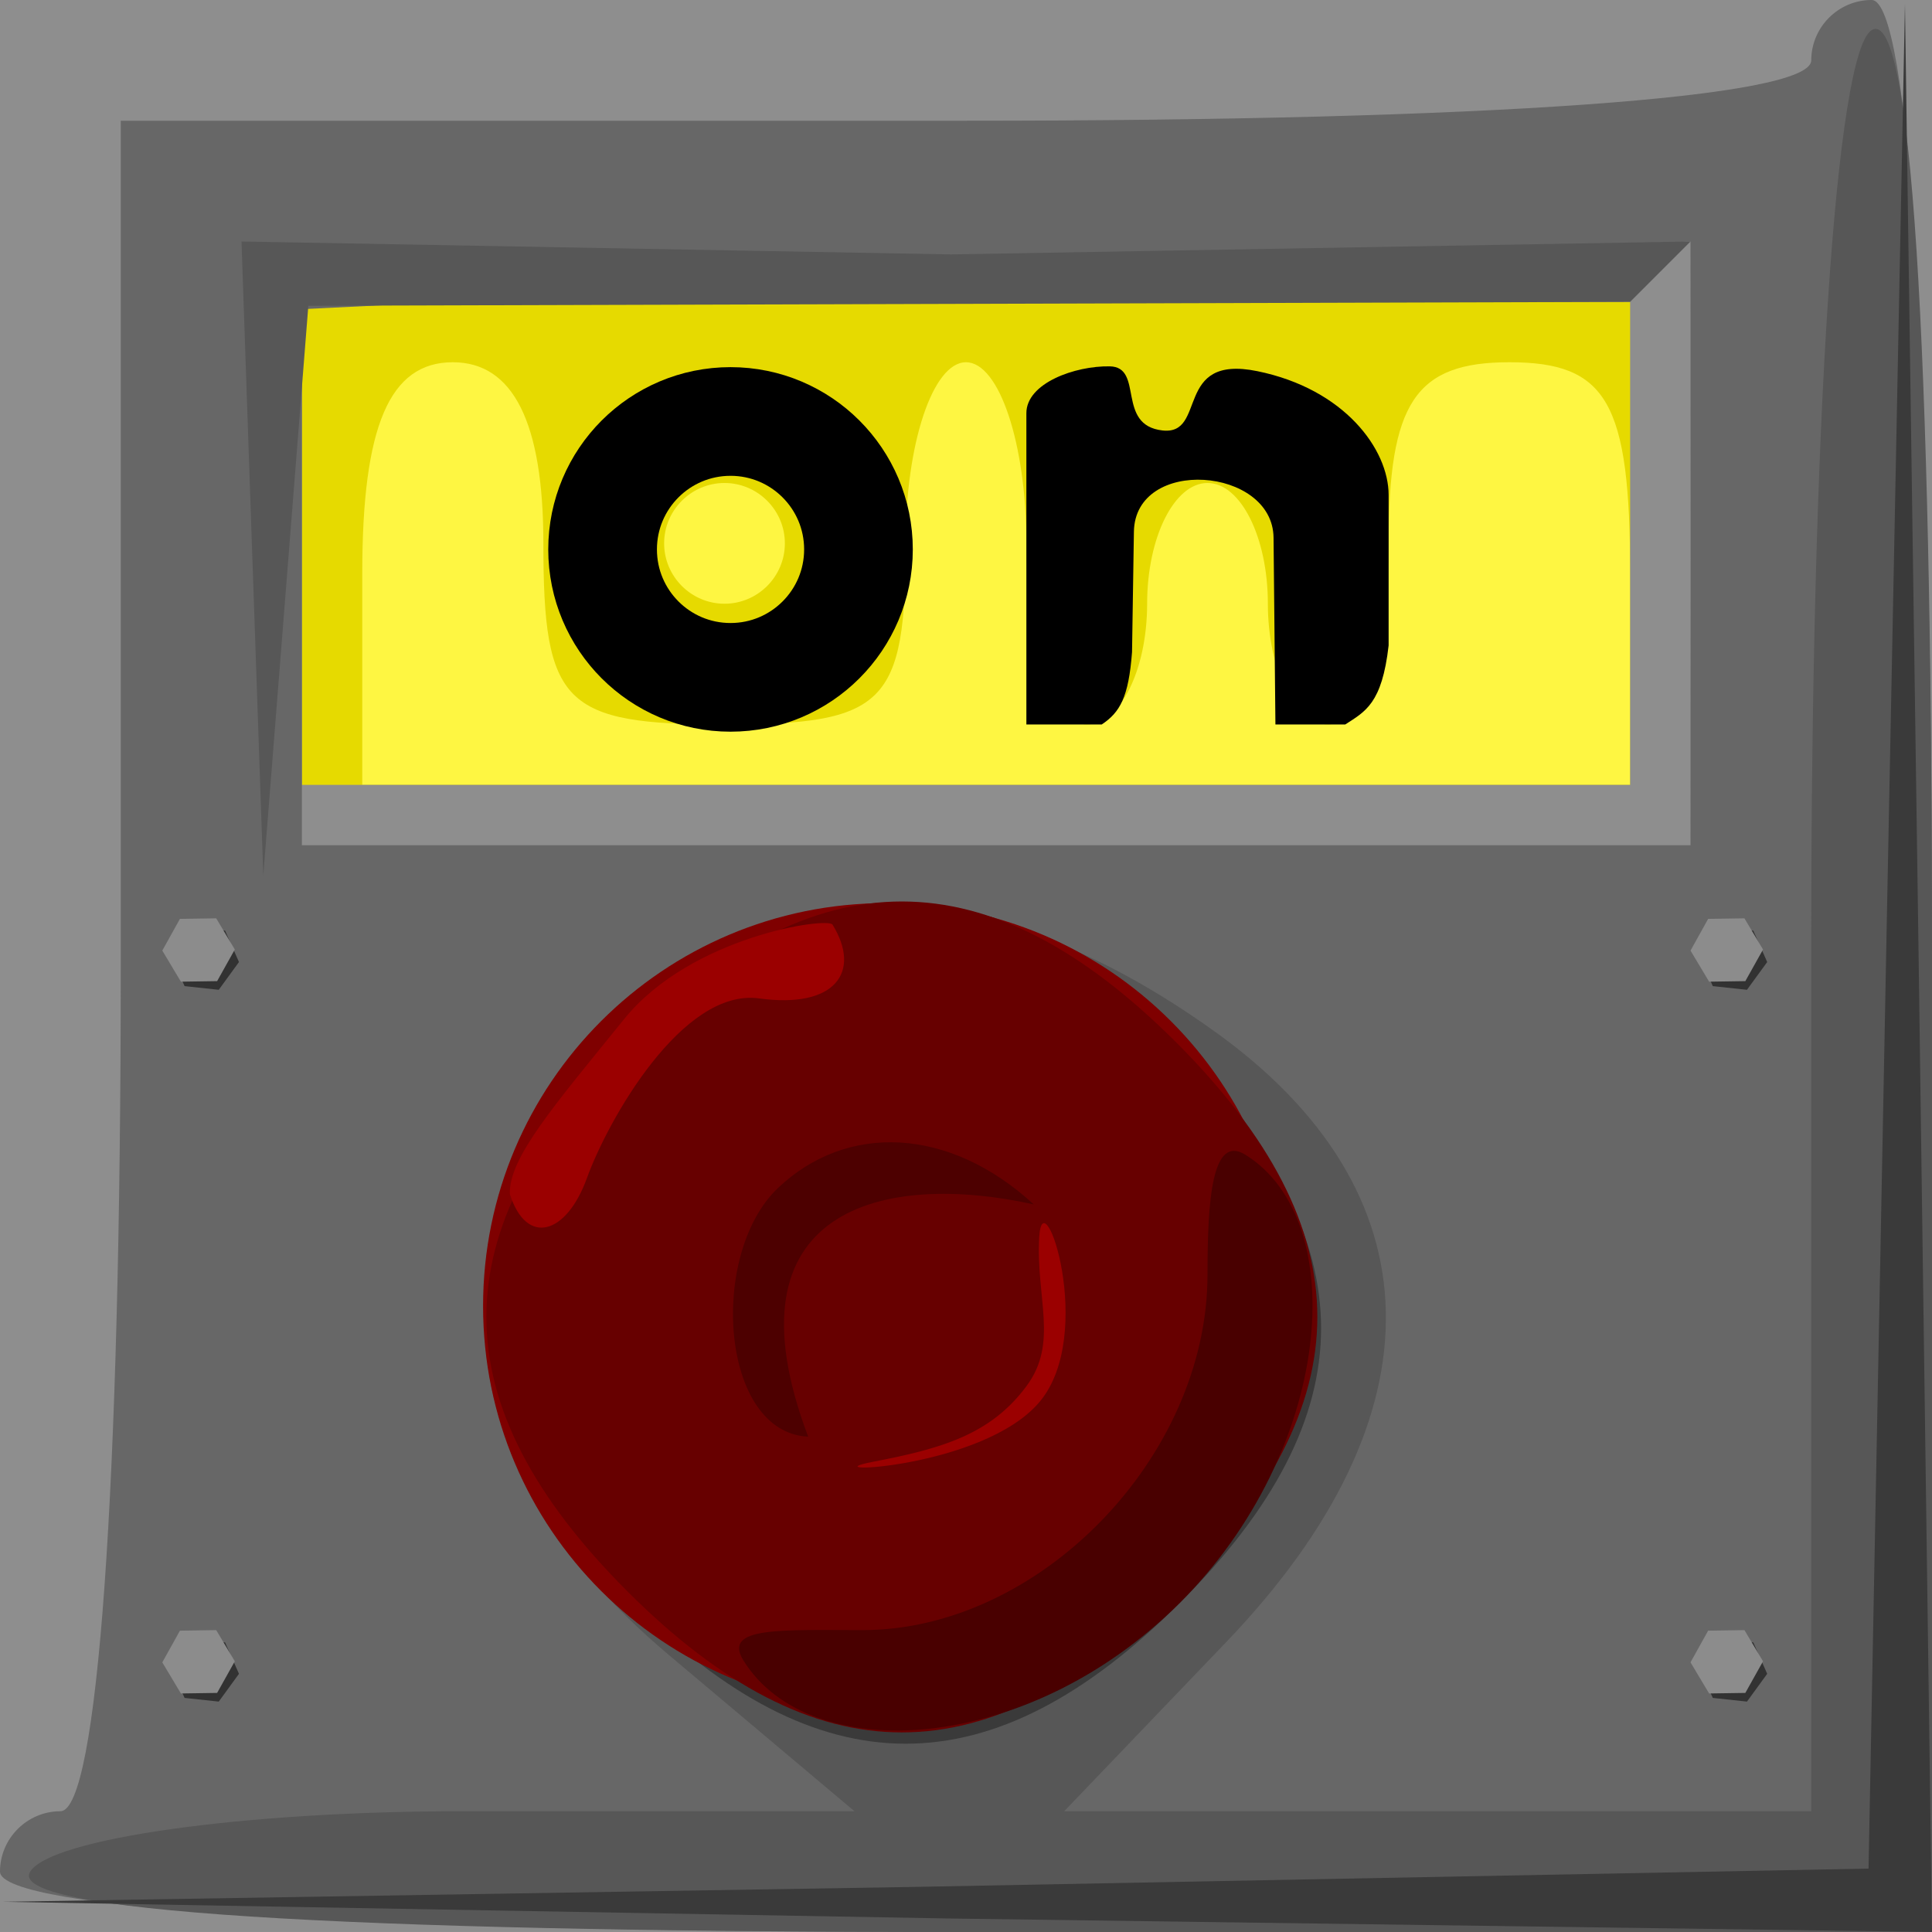
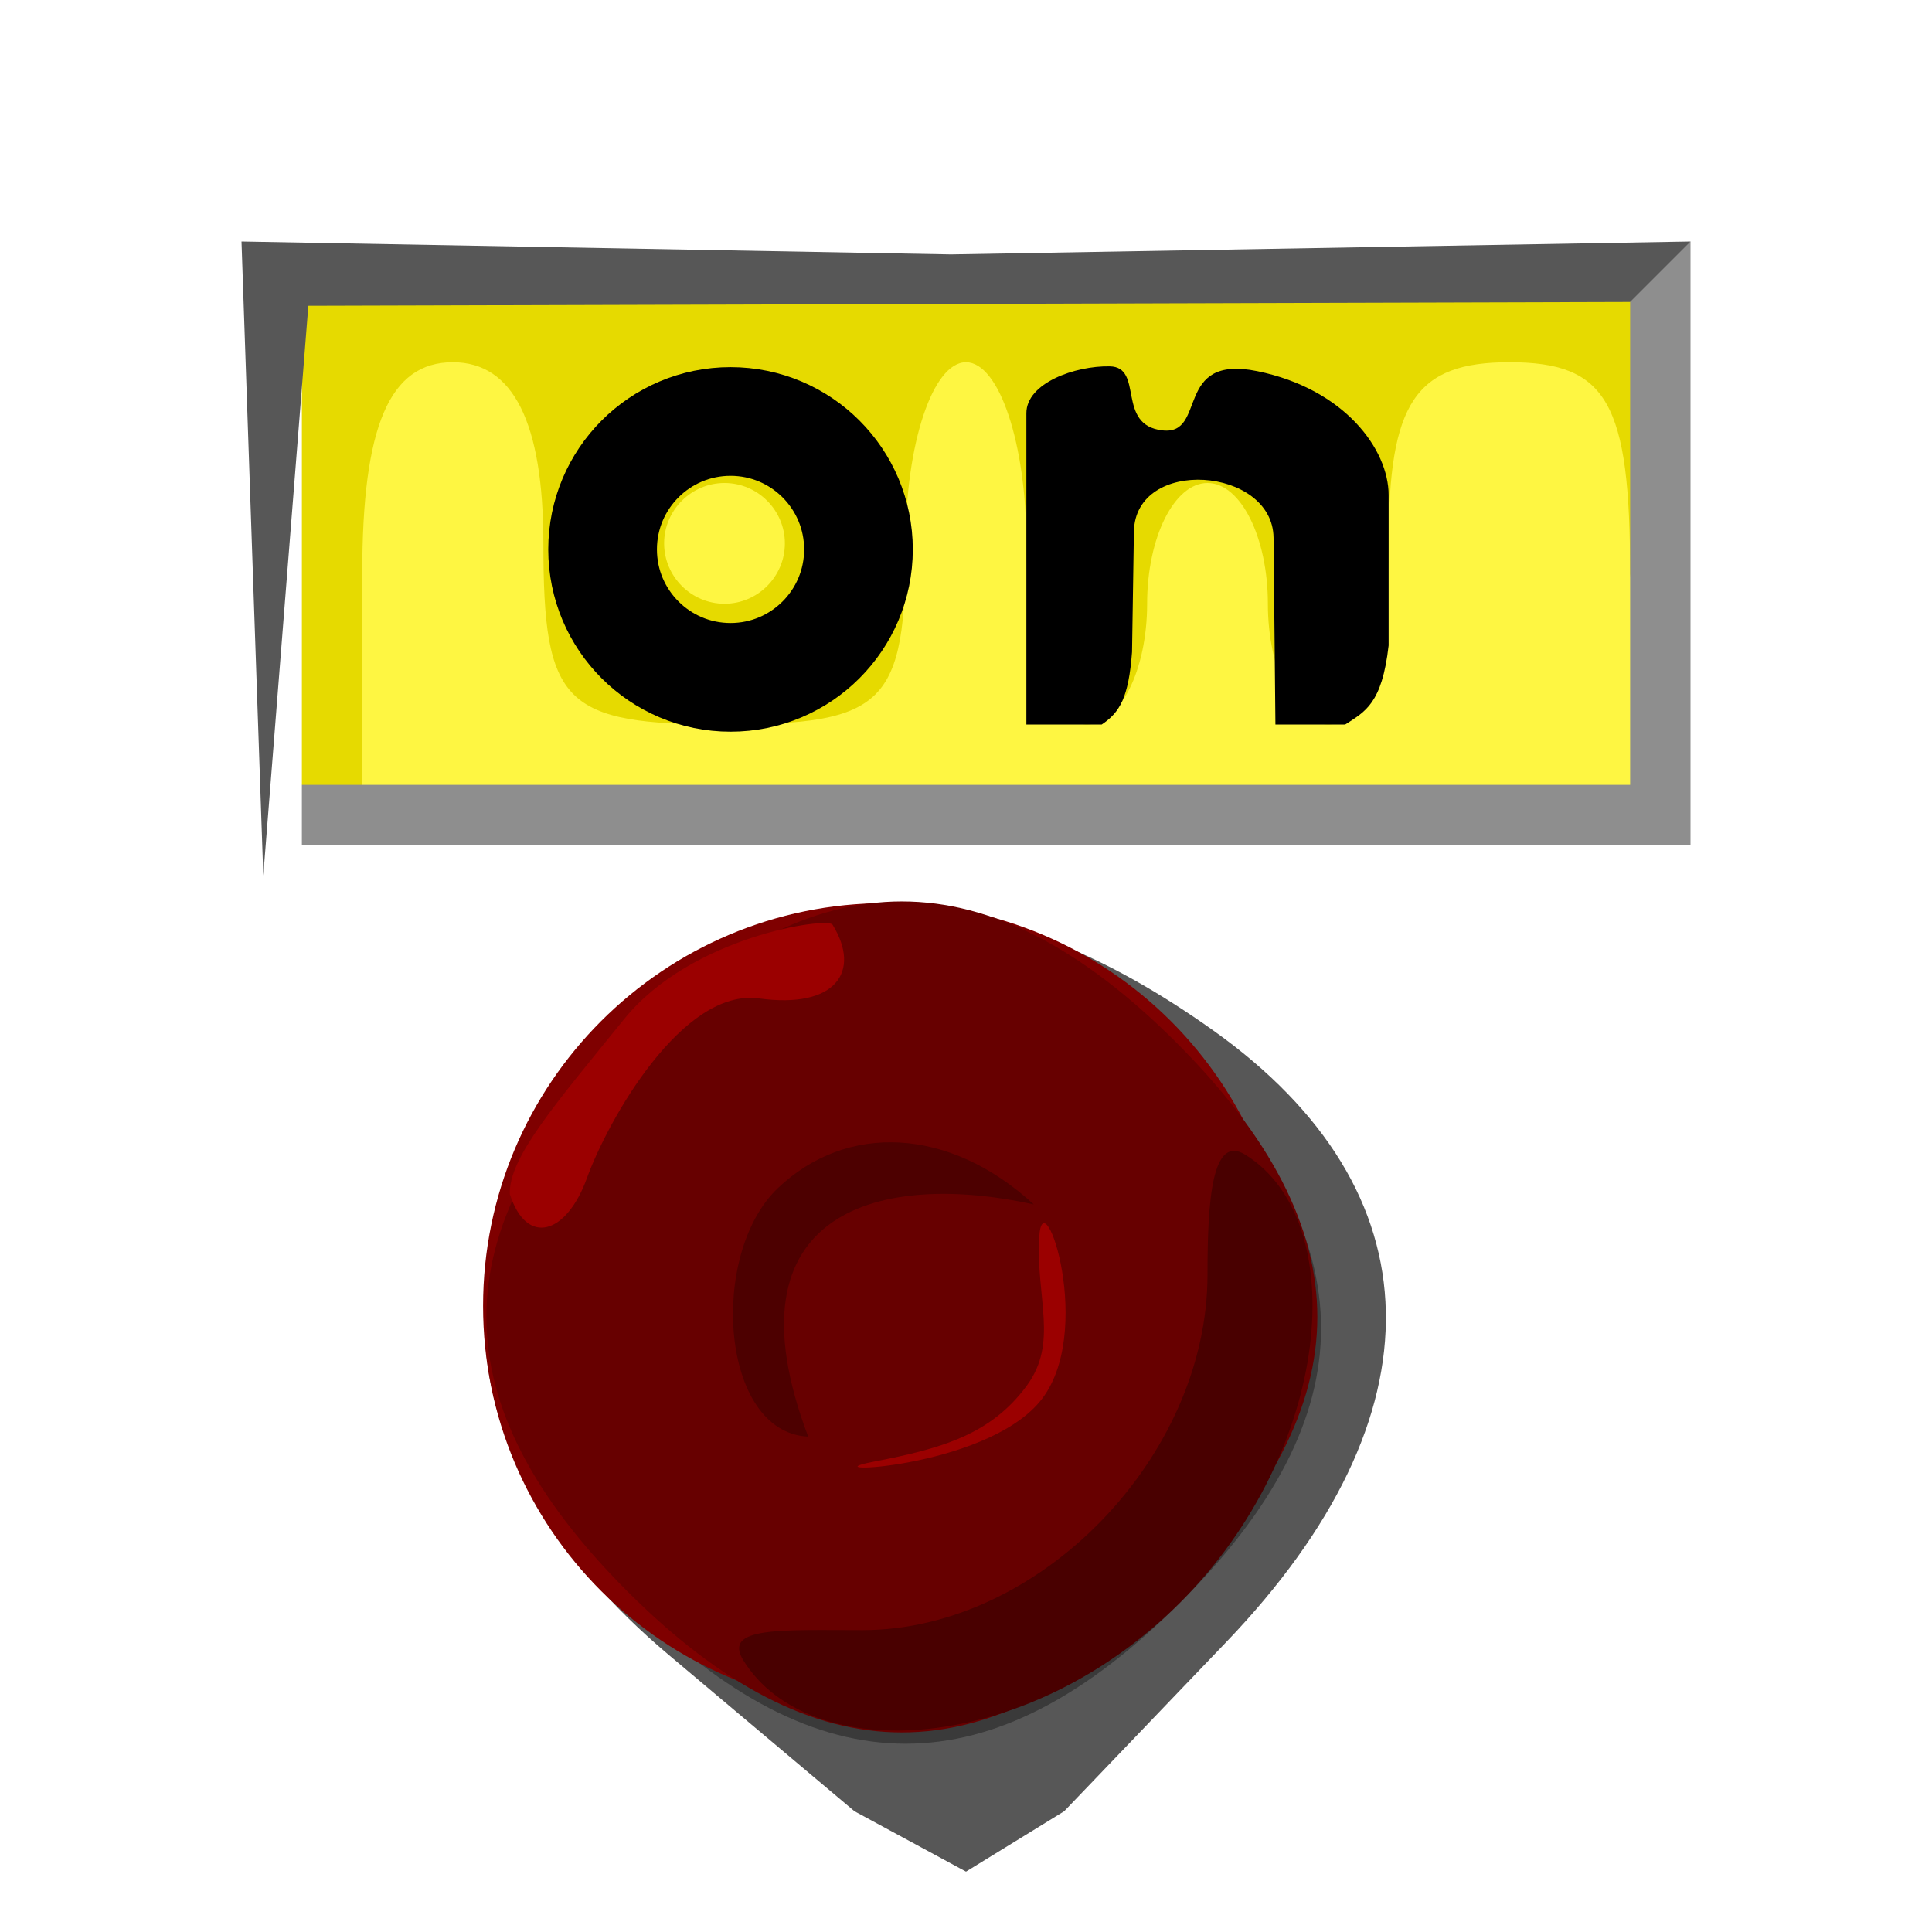
- <svg xmlns="http://www.w3.org/2000/svg" xmlns:xlink="http://www.w3.org/1999/xlink" width="32px" height="32px" id="svg3133">
+ <svg xmlns="http://www.w3.org/2000/svg" width="32px" height="32px" id="svg3133">
  <defs id="defs3" />
  <g id="layer1">
-     <g transform="translate(-256,-28.36218)" id="g10428">
-       <path id="path10458" d="M 260,32.362 L 284,32.362 L 284,42.362 L 260,42.362 L 260,32.362 z " style="fill:#fef642" />
-       <path id="path10452" d="M 260,32.362 L 284,32.362 L 284,42.362 L 260,42.362 L 260,32.362 z M 283,37.862 C 283,35.029 282.619,34.362 281,34.362 C 279.444,34.362 279,35.029 279,37.362 C 279,39.012 278.55,40.362 278,40.362 C 277.45,40.362 277,39.462 277,38.362 C 277,37.262 276.55,36.362 276,36.362 C 275.45,36.362 275,37.262 275,38.362 C 275,39.462 274.55,40.362 274,40.362 C 273.45,40.362 273,39.012 273,37.362 C 273,35.712 272.55,34.362 272,34.362 C 271.45,34.362 271,35.712 271,37.362 C 271,40.029 270.667,40.362 268,40.362 C 265.333,40.362 265,40.029 265,37.362 C 265,35.362 264.5,34.362 263.5,34.362 C 262.452,34.362 262,35.418 262,37.862 L 262,41.362 L 272.5,41.362 L 283,41.362 L 283,37.862 z M 269,37.362 C 269,36.812 268.55,36.362 268,36.362 C 267.45,36.362 267,36.812 267,37.362 C 267,37.912 267.45,38.362 268,38.362 C 268.55,38.362 269,37.912 269,37.362 z " style="fill:#e6da00" />
-       <path id="path10450" d="M 256,44.362 L 256,28.362 L 272,28.362 L 288,28.362 L 288,44.362 L 288,60.362 L 272,60.362 L 256,60.362 L 256,44.362 z M 283,37.362 L 283,33.362 L 272,33.362 L 261,33.362 L 261,37.362 L 261,41.362 L 272,41.362 L 283,41.362 L 283,37.362 z " style="fill:#8e8e8e" />
-       <path id="path10446" d="M 256,59.362 C 256,58.812 256.45,58.362 257,58.362 C 257.619,58.362 258,53.029 258,44.362 L 258,30.362 L 272,30.362 C 280.667,30.362 286,29.981 286,29.362 C 286,28.812 286.45,28.362 287,28.362 C 287.625,28.362 288,34.362 288,44.362 L 288,60.362 L 272,60.362 C 262,60.362 256,59.987 256,59.362 z M 284.002,37.612 L 284,32.362 L 261,33.483 L 261,37.923 L 261,42.362 L 272.5,42.362 L 284,42.362 L 284.002,37.612 z " style="fill:#676767;fill-opacity:1" />
-       <path id="path10444" d="M 256.5,59.362 C 256.84,58.812 260.051,58.362 263.636,58.362 L 270.153,58.362 L 267.077,55.773 C 263.303,52.598 263.008,48.643 266.314,45.536 C 269.219,42.808 272.365,42.774 276.096,45.43 C 279.83,48.09 279.91,51.803 276.313,55.557 L 273.626,58.362 L 279.813,58.362 L 286,58.362 L 286,43.921 C 286,35.373 286.408,29.228 287,28.862 C 287.651,28.46 288,33.852 288,44.303 L 288,60.362 L 271.941,60.362 C 261.49,60.362 256.098,60.013 256.5,59.362 z M 260.18,37.612 L 260,32.362 L 271.75,32.576 L 284,32.362 L 283,33.362 L 261.107,33.427 L 260.734,38.144 L 260.361,42.862 L 260.18,37.612 z " style="fill:#575757;fill-opacity:1" />
-       <path id="path10438" d="M 271.225,59.614 L 286.949,59.312 L 287.252,43.587 L 287.552,28.427 L 287.777,44.112 L 288,60.362 L 271.75,60.139 L 256.042,59.862 L 271.225,59.614 z M 266.455,54.908 C 263.34,51.793 263.34,48.931 266.455,45.817 C 269.569,42.702 272.431,42.702 275.545,45.817 C 278.66,48.931 278.66,51.793 275.545,54.908 C 272.431,58.022 269.569,58.022 266.455,54.908 z " style="fill:#3a3a3a" />
-       <path style="color:#000000;fill:#7f0000;fill-opacity:1;fill-rule:nonzero;stroke:none;stroke-width:1.8;stroke-linecap:square;stroke-linejoin:miter;stroke-miterlimit:4;stroke-dashoffset:0;stroke-opacity:1;marker:none;marker-start:none;marker-mid:none;marker-end:none;visibility:visible;display:inline;overflow:visible" id="path3344" d="M 277.142 49.994 A 6.673 6.673 0 1 1  263.795,49.994 A 6.673 6.673 0 1 1  277.142 49.994 z" transform="translate(0.206291,3.869761e-7)" />
-       <path id="path10436" d="M 266.392,54.72 C 263.277,51.606 263.277,48.744 266.392,45.629 C 269.507,42.515 272.368,42.515 275.483,45.629 C 278.598,48.744 278.598,51.606 275.483,54.72 C 272.368,57.835 269.507,57.835 266.392,54.72 z " style="fill:#670000;fill-opacity:1" />
-       <path style="fill:#9b0000;fill-opacity:1" d="M 266.339,45.24 C 267.45,43.867 269.709,43.548 269.789,43.677 C 270.272,44.459 269.836,45.073 268.573,44.899 C 267.301,44.724 266.067,46.918 265.72,47.878 C 265.384,48.806 264.724,49.012 264.445,48.142 C 264.419,47.541 265.206,46.641 266.339,45.24 z M 273.213,48.852 C 273.271,47.835 274.16,50.456 273.221,51.579 C 272.281,52.702 269.325,52.792 270.46,52.574 C 271.598,52.355 272.41,52.124 273.006,51.315 C 273.534,50.597 273.156,49.869 273.213,48.852 z " id="path10434" />
-       <path style="fill:#490000" d="M 268.312,55.862 C 267.966,55.301 268.938,55.362 270.286,55.362 C 273.217,55.362 276,52.495 276,49.474 C 276,48.242 276.073,47.146 276.625,47.487 C 278.399,48.583 278.066,52.387 275.545,54.908 C 273.025,57.428 269.409,57.636 268.312,55.862 z " id="path10432" />
-       <path style="fill:#4d0000;fill-opacity:1" d="M 268.884,48.041 C 270.022,46.957 271.722,47.022 273.122,48.311 C 270.652,47.764 267.95,48.357 269.386,52.158 C 267.931,52.091 267.734,49.136 268.884,48.041 z " id="path3054" />
-       <g id="g3111" transform="translate(-0.485421,0)">
-         <path style="color:#000000;fill:#323232;fill-opacity:1;fill-rule:nonzero;stroke:none;stroke-width:1.8;stroke-linecap:square;stroke-linejoin:miter;stroke-miterlimit:4;stroke-dashoffset:0;stroke-opacity:1;marker:none;marker-start:none;marker-mid:none;marker-end:none;visibility:visible;display:inline;overflow:visible" id="path3101" d="M 295.215,64.803 L 294.88,65.263 L 294.314,65.202 L 294.083,64.682 L 294.419,64.222 L 294.985,64.283 L 295.215,64.803 z " transform="translate(-34.77137,-20.50659)" />
-         <path style="color:#000000;fill:#8c8c8c;fill-opacity:1;fill-rule:nonzero;stroke:none;stroke-width:1.8;stroke-linecap:square;stroke-linejoin:miter;stroke-miterlimit:4;stroke-dashoffset:0;stroke-opacity:1;marker:none;marker-start:none;marker-mid:none;marker-end:none;visibility:visible;display:inline;overflow:visible" id="path3097" d="M 295.25,64.734 L 294.957,65.258 L 294.357,65.267 L 294.049,64.752 L 294.341,64.227 L 294.942,64.218 L 295.25,64.734 z " transform="translate(-34.87539,-20.64528)" />
-       </g>
-       <use x="0" y="0" xlink:href="#g3111" id="use3127" transform="translate(0,11.78945)" width="744.094" height="1052.362" />
-       <use x="0" y="0" xlink:href="#g3111" id="use3129" transform="translate(25.31209,0)" width="744.094" height="1052.362" />
-       <use x="0" y="0" xlink:href="#g3111" id="use3131" transform="translate(25.31209,11.78945)" width="744.094" height="1052.362" />
-       <path style="color:#000000;fill:none;fill-opacity:1;fill-rule:nonzero;stroke:#000000;stroke-width:1.8;stroke-linecap:square;stroke-linejoin:miter;stroke-miterlimit:4;stroke-dashoffset:0;stroke-opacity:1;marker:none;marker-start:none;marker-mid:none;marker-end:none;visibility:visible;display:inline;overflow:visible" id="path2245" d="M 304.098 37.355 A 2.119 2.119 0 1 1  299.86,37.355 A 2.119 2.119 0 1 1  304.098 37.355 z" transform="translate(-33.87914,0.107242)" />
-       <path style="fill:#000000;fill-opacity:1;fill-rule:evenodd;stroke:none;stroke-width:1px;stroke-linecap:butt;stroke-linejoin:miter;stroke-opacity:1" d="M 307,40.362 L 307,35.206 C 307,34.707 307.807,34.42 308.38,34.43 C 308.954,34.44 308.479,35.405 309.255,35.492 C 310.001,35.575 309.433,34.225 310.826,34.51 C 312.27,34.805 313,35.805 313,36.561 L 313,39.053 C 312.89,40.02 312.612,40.147 312.281,40.362 L 311.125,40.362 L 311.094,37.268 C 311.082,36.094 308.801,35.921 308.781,37.169 L 308.75,39.163 C 308.693,39.916 308.548,40.162 308.248,40.362 L 307,40.362 z " id="path3026" transform="translate(-34,3.828125e-7)" />
-     </g>
+     <path style="fill:#fef642" d="M 5.5,5 L 27.5,5 L 27.5,13.5 L 5.5,13.5 L 5.5,5 z " id="path10458" />
+     <path style="fill:#e6da00" d="M 5,4.5 L 27.5,4.5 L 27.5,13.5 L 5.5,13.5 L 5,13 L 5,4.5 z M 27,9.5 C 27,6.667 26.619,6 25,6 C 23.444,6 23,6.667 23,9 C 23,10.65 22.55,12 22,12 C 21.45,12 21,11.1 21,10 C 21,8.9 20.55,8 20,8 C 19.45,8 19,8.9 19,10 C 19,11.1 18.55,12 18,12 C 17.45,12 17,10.65 17,9 C 17,7.35 16.55,6 16,6 C 15.45,6 15,7.35 15,9 C 15,11.667 14.667,12 12,12 C 9.333,12 9,11.667 9,9 C 9,7 8.5,6 7.5,6 C 6.452,6 6,7.056 6,9.5 L 6,13.5 L 27.5,13.5 L 27,9.5 z M 13,9 C 13,8.45 12.55,8 12,8 C 11.45,8 11,8.45 11,9 C 11,9.55 11.45,10 12,10 C 12.55,10 13,9.55 13,9 z " id="path10452" />
+     <path style="fill:#575757;fill-opacity:1" d="M 14.153,30 L 11.077,27.411 C 7.303,24.235 7.008,20.28 10.314,17.174 C 13.219,14.446 16.365,14.412 20.096,17.068 C 23.83,19.727 23.91,23.441 20.313,27.195 L 17.626,30 L 16,31 L 14.153,30 z M 4.18,9.25 L 4,4 L 15.75,4.214 L 28,4 L 27.5,5 L 5.107,5.065 L 4.734,9.782 L 4.361,14.5 L 4.18,9.25 z " id="path10444" />
+     <path style="fill:#8e8e8e" d="M 27,5 L 28,4 L 28,14 L 5,14 L 5,13 L 27,13 L 27,5 z " id="path10450" />
+     <path style="fill:#3a3a3a" d="M 10.455,26.545 C 7.34,23.431 7.34,20.569 10.455,17.455 C 13.569,14.34 16.431,14.34 19.545,17.455 C 22.66,20.569 22.66,23.431 19.545,26.545 C 16.431,29.66 13.569,29.66 10.455,26.545 z " id="path10438" />
+     <path transform="translate(-255.7937,-28.36218)" d="M 277.142 49.994 A 6.673 6.673 0 1 1  263.795,49.994 A 6.673 6.673 0 1 1  277.142 49.994 z" id="path3344" style="color:#000000;fill:#7f0000;fill-opacity:1;fill-rule:nonzero;stroke:none;stroke-width:1.8;stroke-linecap:square;stroke-linejoin:miter;marker:none;marker-start:none;marker-mid:none;marker-end:none;stroke-miterlimit:4;stroke-dashoffset:0;stroke-opacity:1;visibility:visible;display:inline;overflow:visible" />
+     <path style="fill:#670000;fill-opacity:1" d="M 10.392,26.358 C 7.277,23.243 7.277,20.382 10.392,17.267 C 13.507,14.152 16.368,14.152 19.483,17.267 C 22.598,20.382 22.598,23.243 19.483,26.358 C 16.368,29.473 13.507,29.473 10.392,26.358 z " id="path10436" />
+     <path id="path10434" d="M 10.339,16.878 C 11.45,15.504 13.709,15.186 13.789,15.315 C 14.272,16.097 13.836,16.711 12.573,16.537 C 11.301,16.361 10.067,18.556 9.72,19.516 C 9.384,20.444 8.724,20.65 8.445,19.78 C 8.419,19.179 9.206,18.278 10.339,16.878 z M 17.213,20.49 C 17.271,19.473 18.16,22.094 17.221,23.217 C 16.281,24.34 13.325,24.43 14.46,24.212 C 15.598,23.993 16.41,23.762 17.006,22.952 C 17.534,22.234 17.156,21.507 17.213,20.49 z " style="fill:#9b0000;fill-opacity:1" />
+     <path id="path10432" d="M 12.312,27.5 C 11.966,26.939 12.938,27 14.286,27 C 17.217,27 20,24.132 20,21.112 C 20,19.88 20.073,18.784 20.625,19.125 C 22.399,20.221 22.066,24.025 19.545,26.545 C 17.025,29.066 13.409,29.274 12.312,27.5 z " style="fill:#490000" />
+     <path id="path3054" d="M 12.884,19.679 C 14.022,18.595 15.722,18.66 17.122,19.949 C 14.652,19.402 11.95,19.995 13.386,23.795 C 11.931,23.729 11.734,20.773 12.884,19.679 z " style="fill:#4d0000;fill-opacity:1" />
+     <path transform="translate(-289.8791,-28.25494)" d="M 304.098 37.355 A 2.119 2.119 0 1 1  299.86,37.355 A 2.119 2.119 0 1 1  304.098 37.355 z" id="path2245" style="color:#000000;fill:none;fill-opacity:1;fill-rule:nonzero;stroke:#000000;stroke-width:1.8;stroke-linecap:square;stroke-linejoin:miter;marker:none;marker-start:none;marker-mid:none;marker-end:none;stroke-miterlimit:4;stroke-dashoffset:0;stroke-opacity:1;visibility:visible;display:inline;overflow:visible" />
+     <path id="path3026" d="M 17,12 L 17,6.844 C 17,6.344 17.807,6.057 18.38,6.068 C 18.954,6.078 18.479,7.042 19.255,7.129 C 20.001,7.213 19.433,5.863 20.826,6.148 C 22.27,6.443 23,7.443 23,8.199 L 23,10.691 C 22.89,11.657 22.612,11.785 22.281,12 L 21.125,12 L 21.094,8.906 C 21.082,7.732 18.801,7.559 18.781,8.807 L 18.75,10.801 C 18.693,11.553 18.548,11.8 18.248,12 L 17,12 z " style="fill:#000000;fill-opacity:1;fill-rule:evenodd;stroke:none;stroke-width:1px;stroke-linecap:butt;stroke-linejoin:miter;stroke-opacity:1" />
  </g>
</svg>
